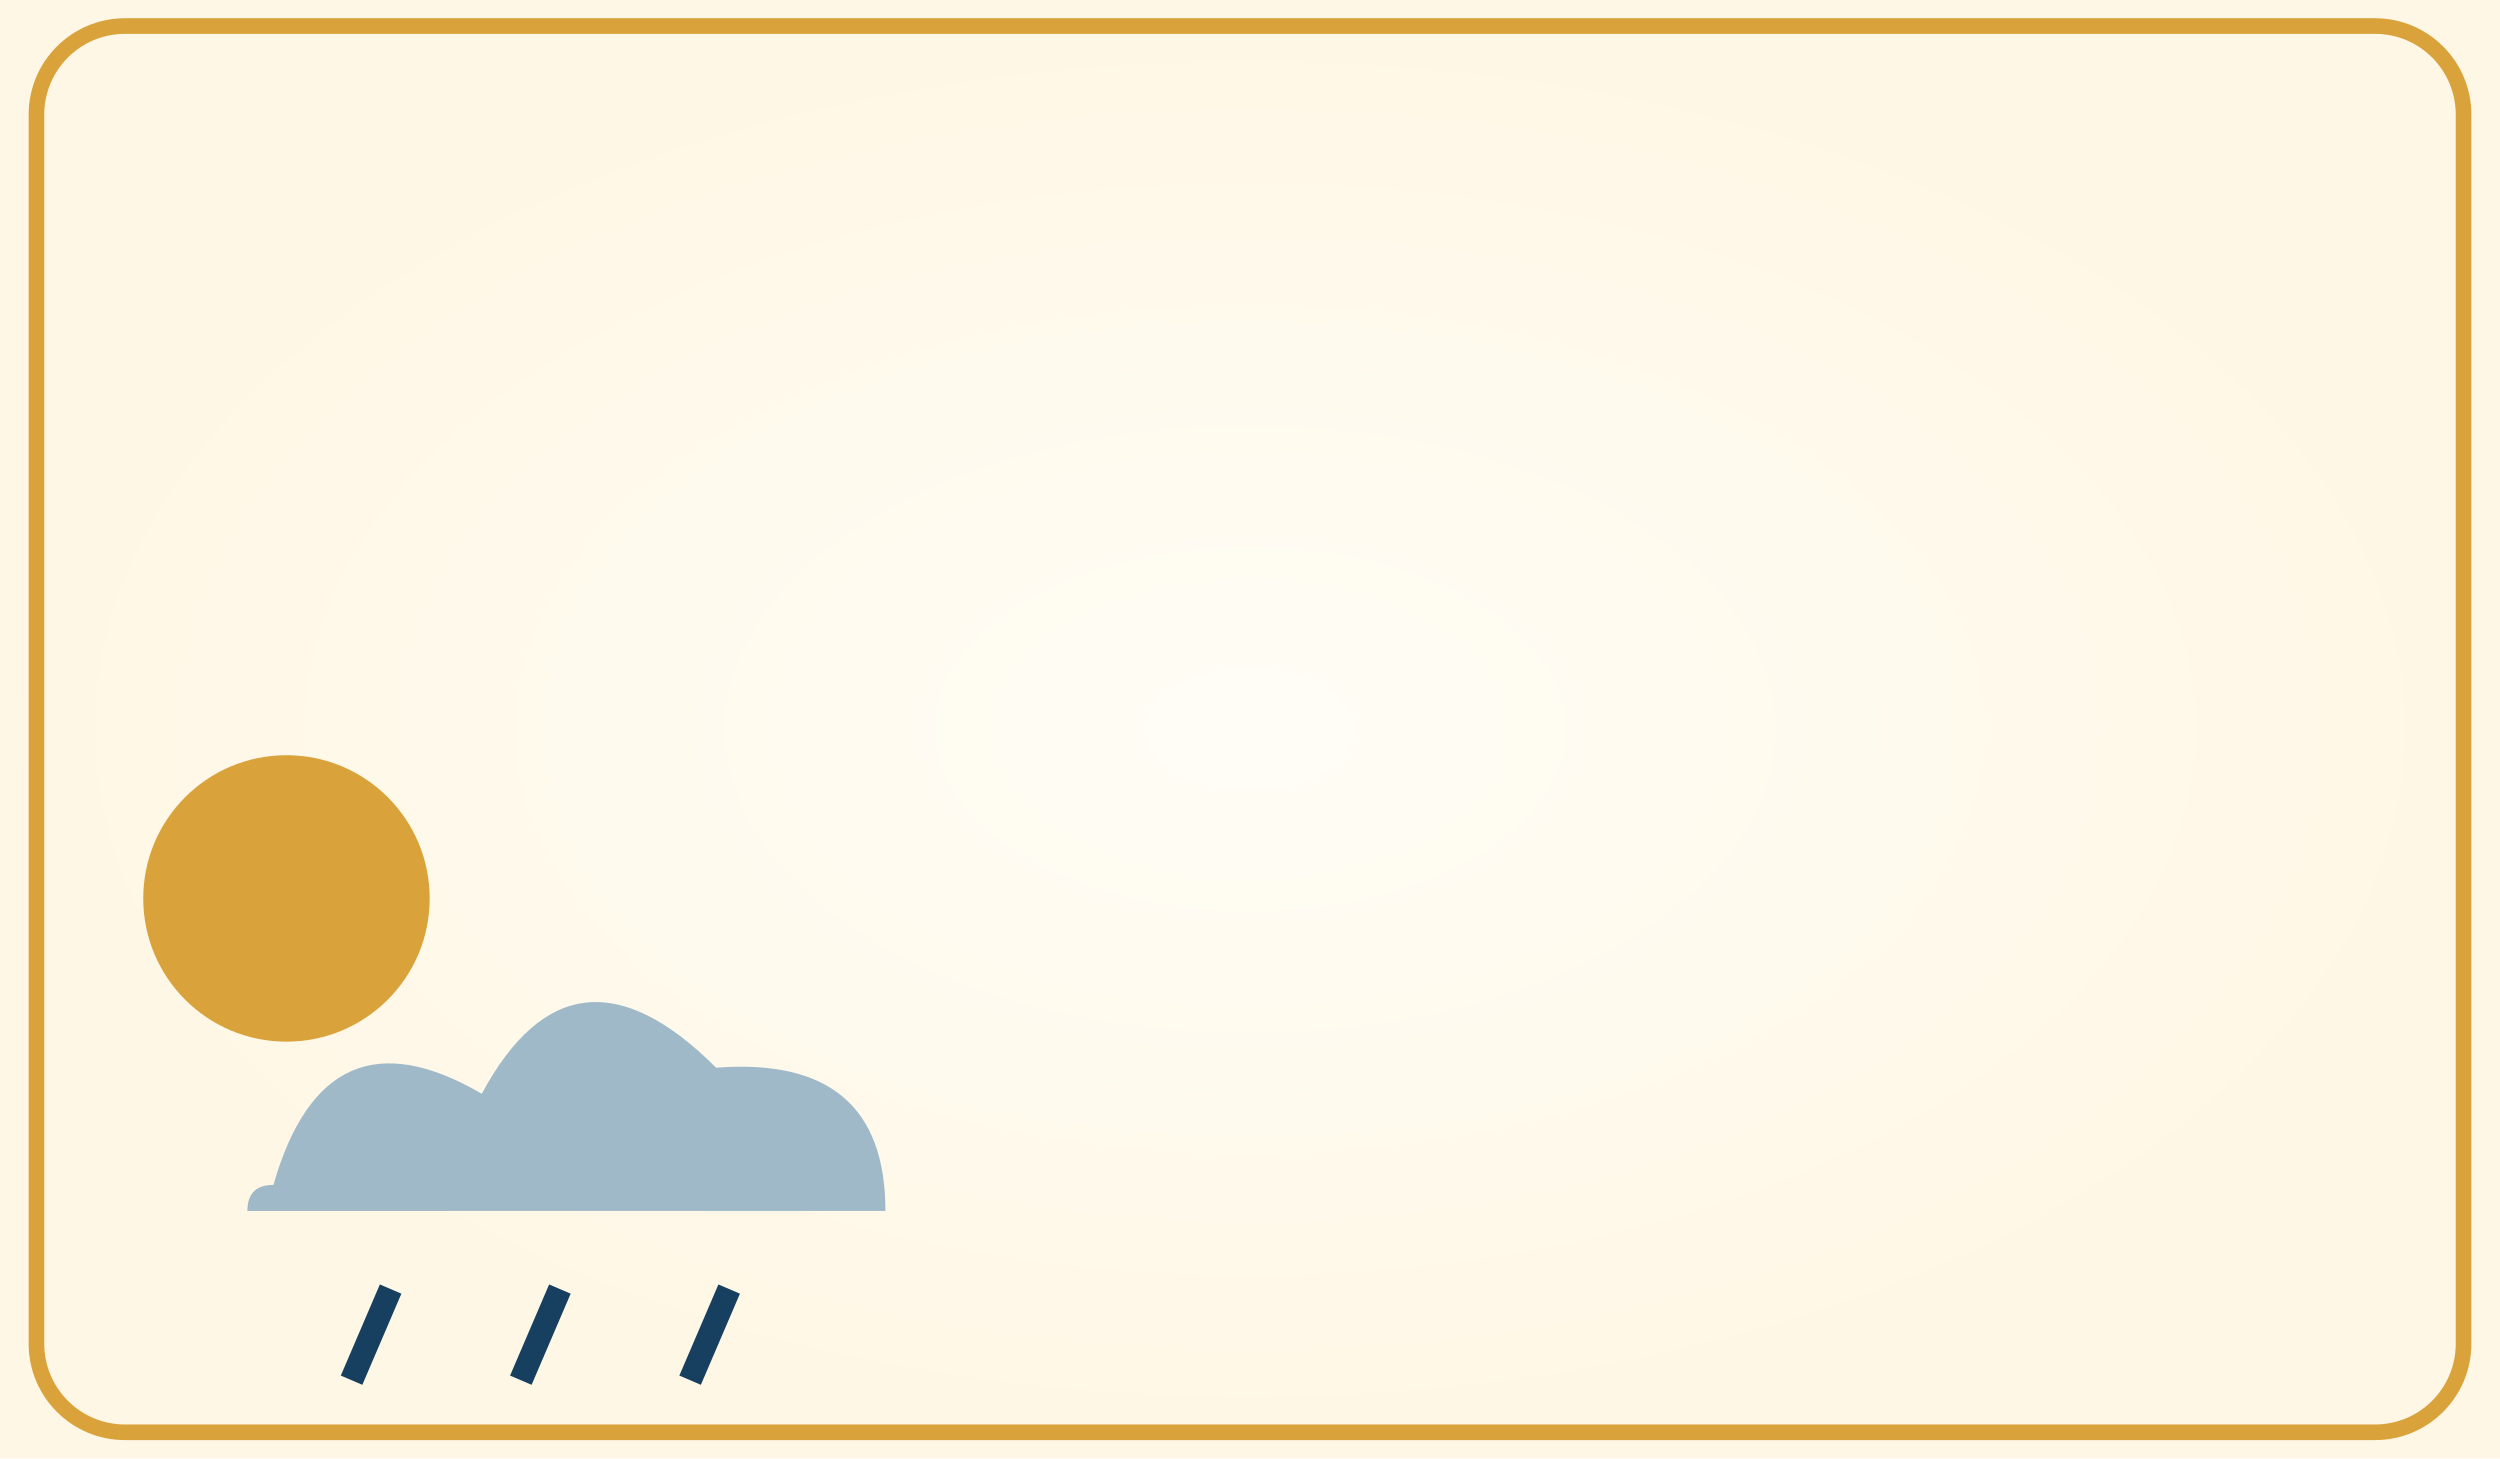
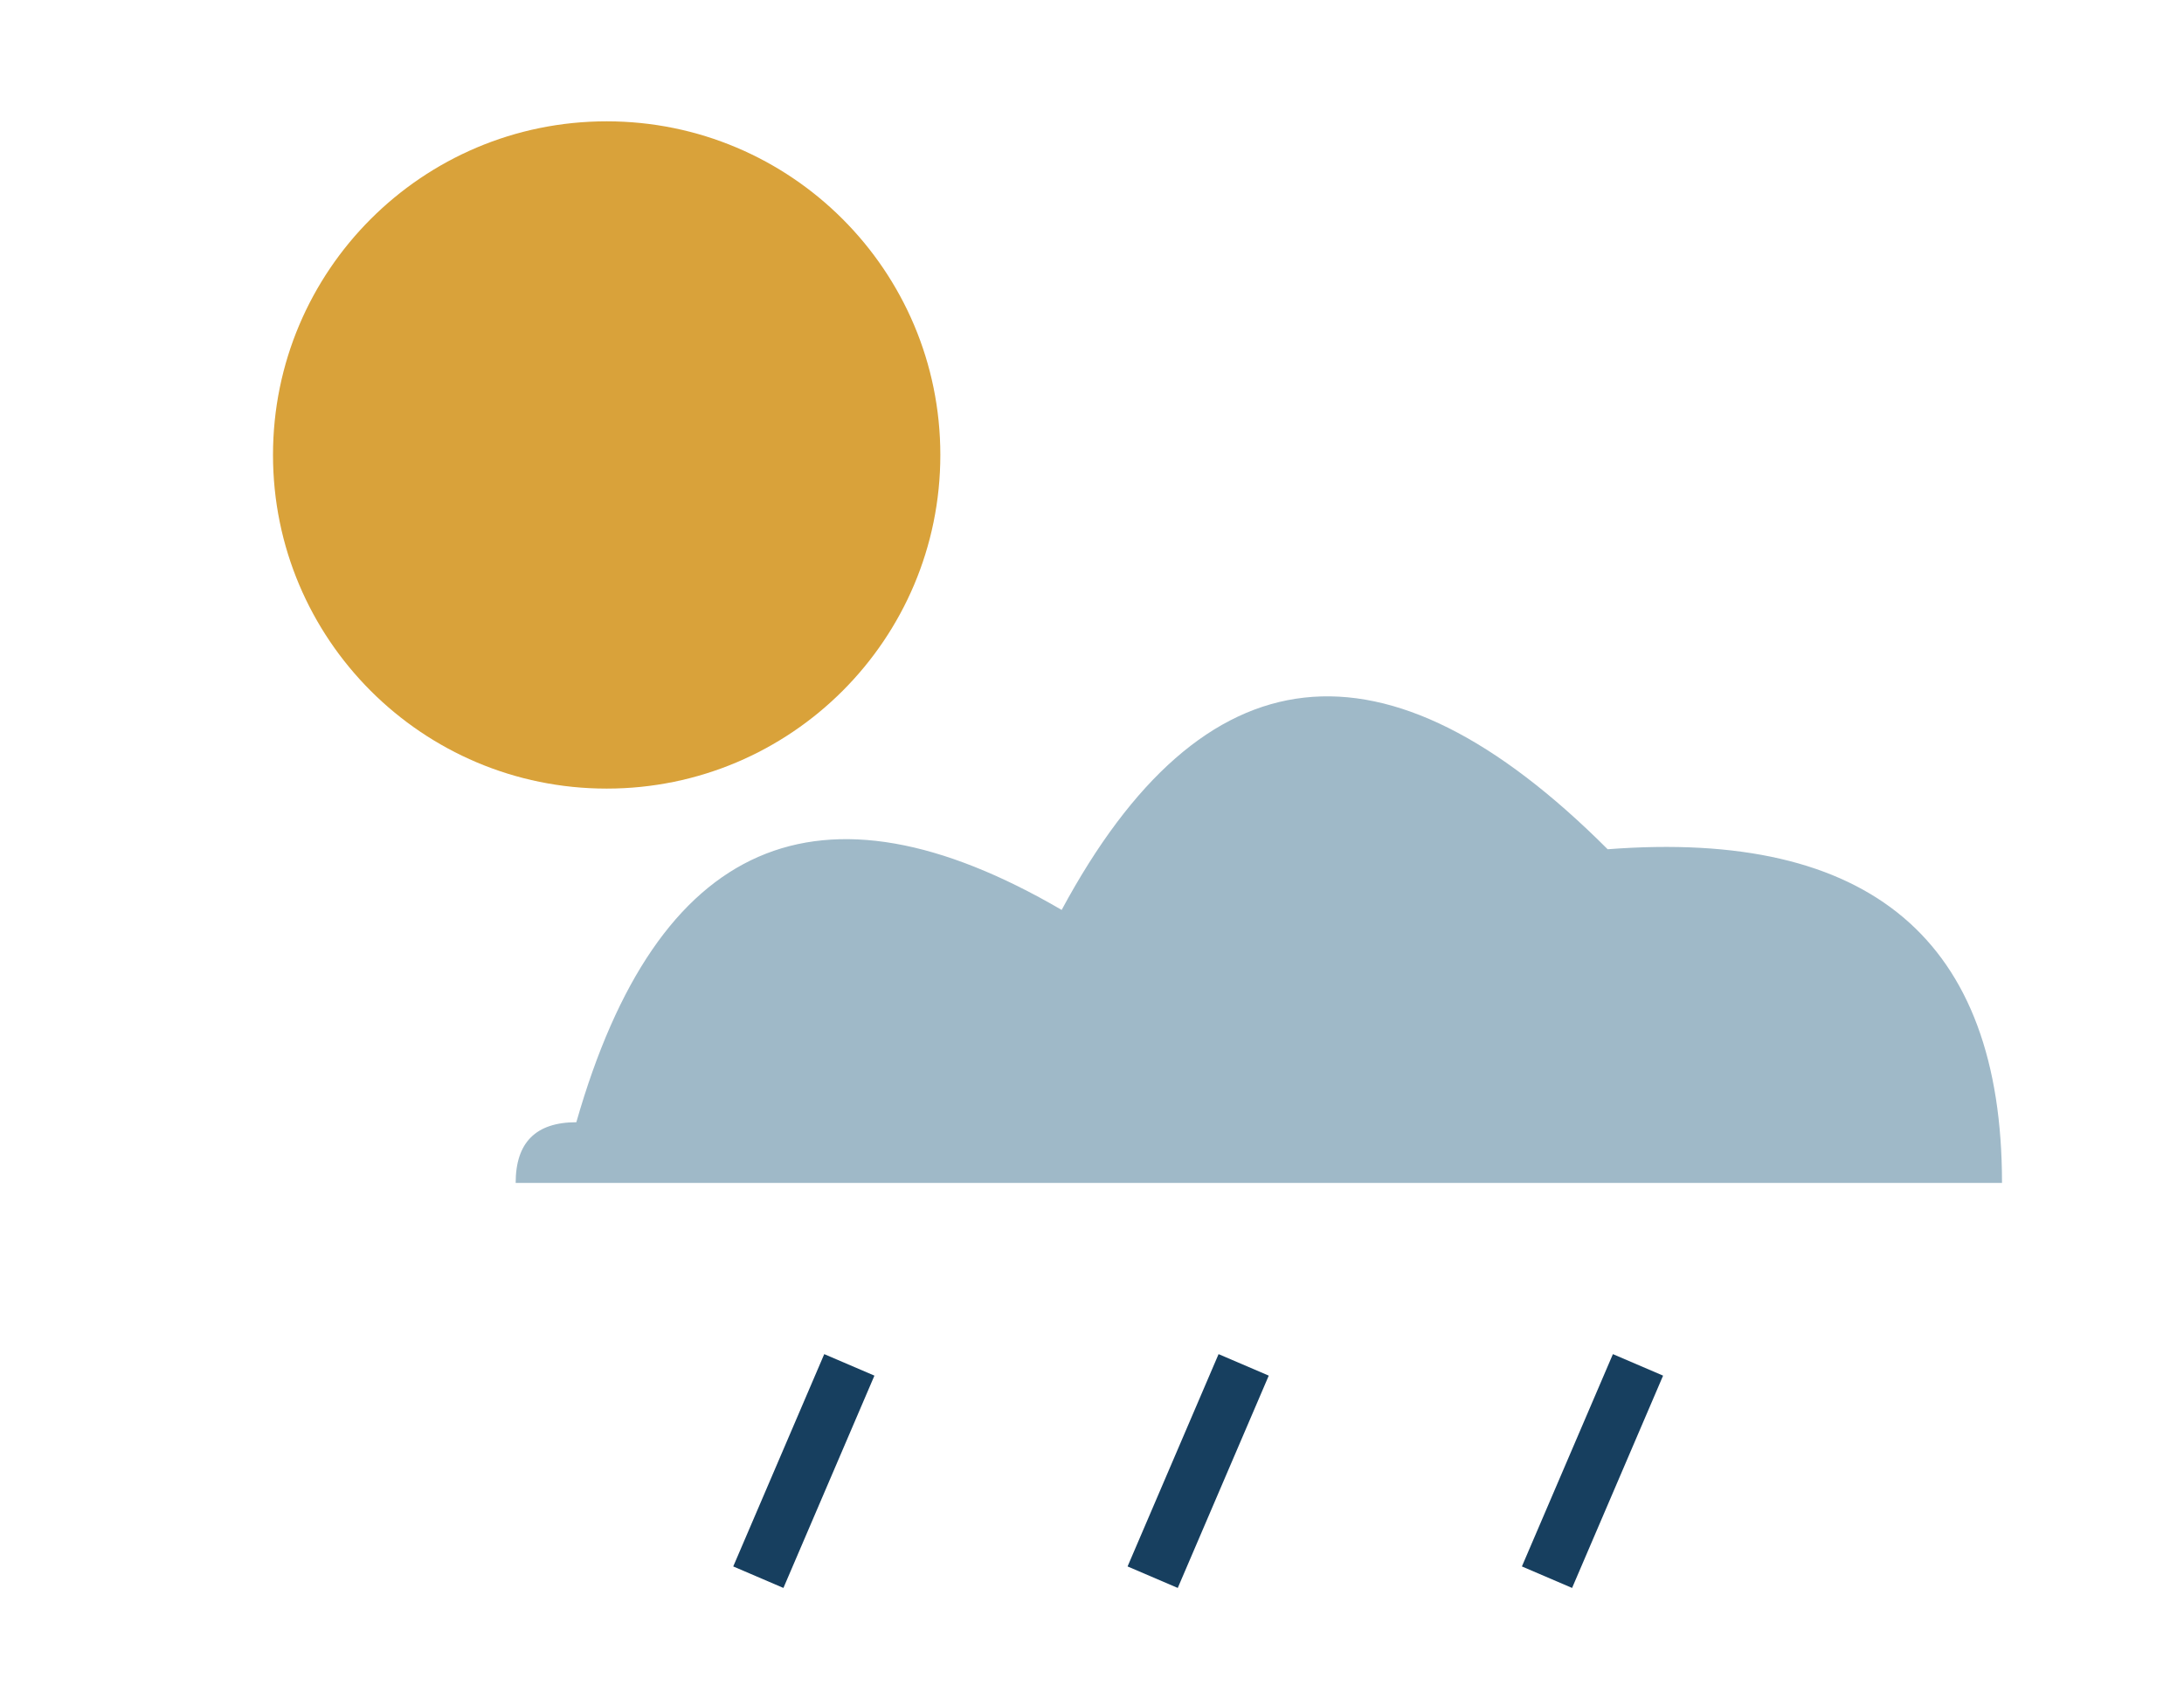
- <svg xmlns="http://www.w3.org/2000/svg" width="960" height="560" viewBox="0 0 960 560">
-   <defs>
-     <radialGradient id="bg">
-       <stop offset="0" stop-color="#fffdf6" />
-       <stop offset="1" stop-color="#fff7e5" />
-     </radialGradient>
-   </defs>
-   <rect width="960" height="560" fill="url(#bg)" />
-   <rect x="14" y="10" width="932" height="540" rx="34" fill="none" stroke="#d9a23a" stroke-width="6" />
+ <svg xmlns="http://www.w3.org/2000/svg" width="360" height="280" viewBox="20 270 340 280">
  <circle cx="110" cy="345" r="55" fill="#d9a23a" />
  <path d="M105 455q20-70 80-35 35-65 90-10 65-5 65 55H95q0-10 10-10" fill="#9fb9c8" />
  <path d="M150 495l-15 35M215 495l-15 35M280 495l-15 35" stroke="#173f5f" stroke-width="9" />
</svg>
